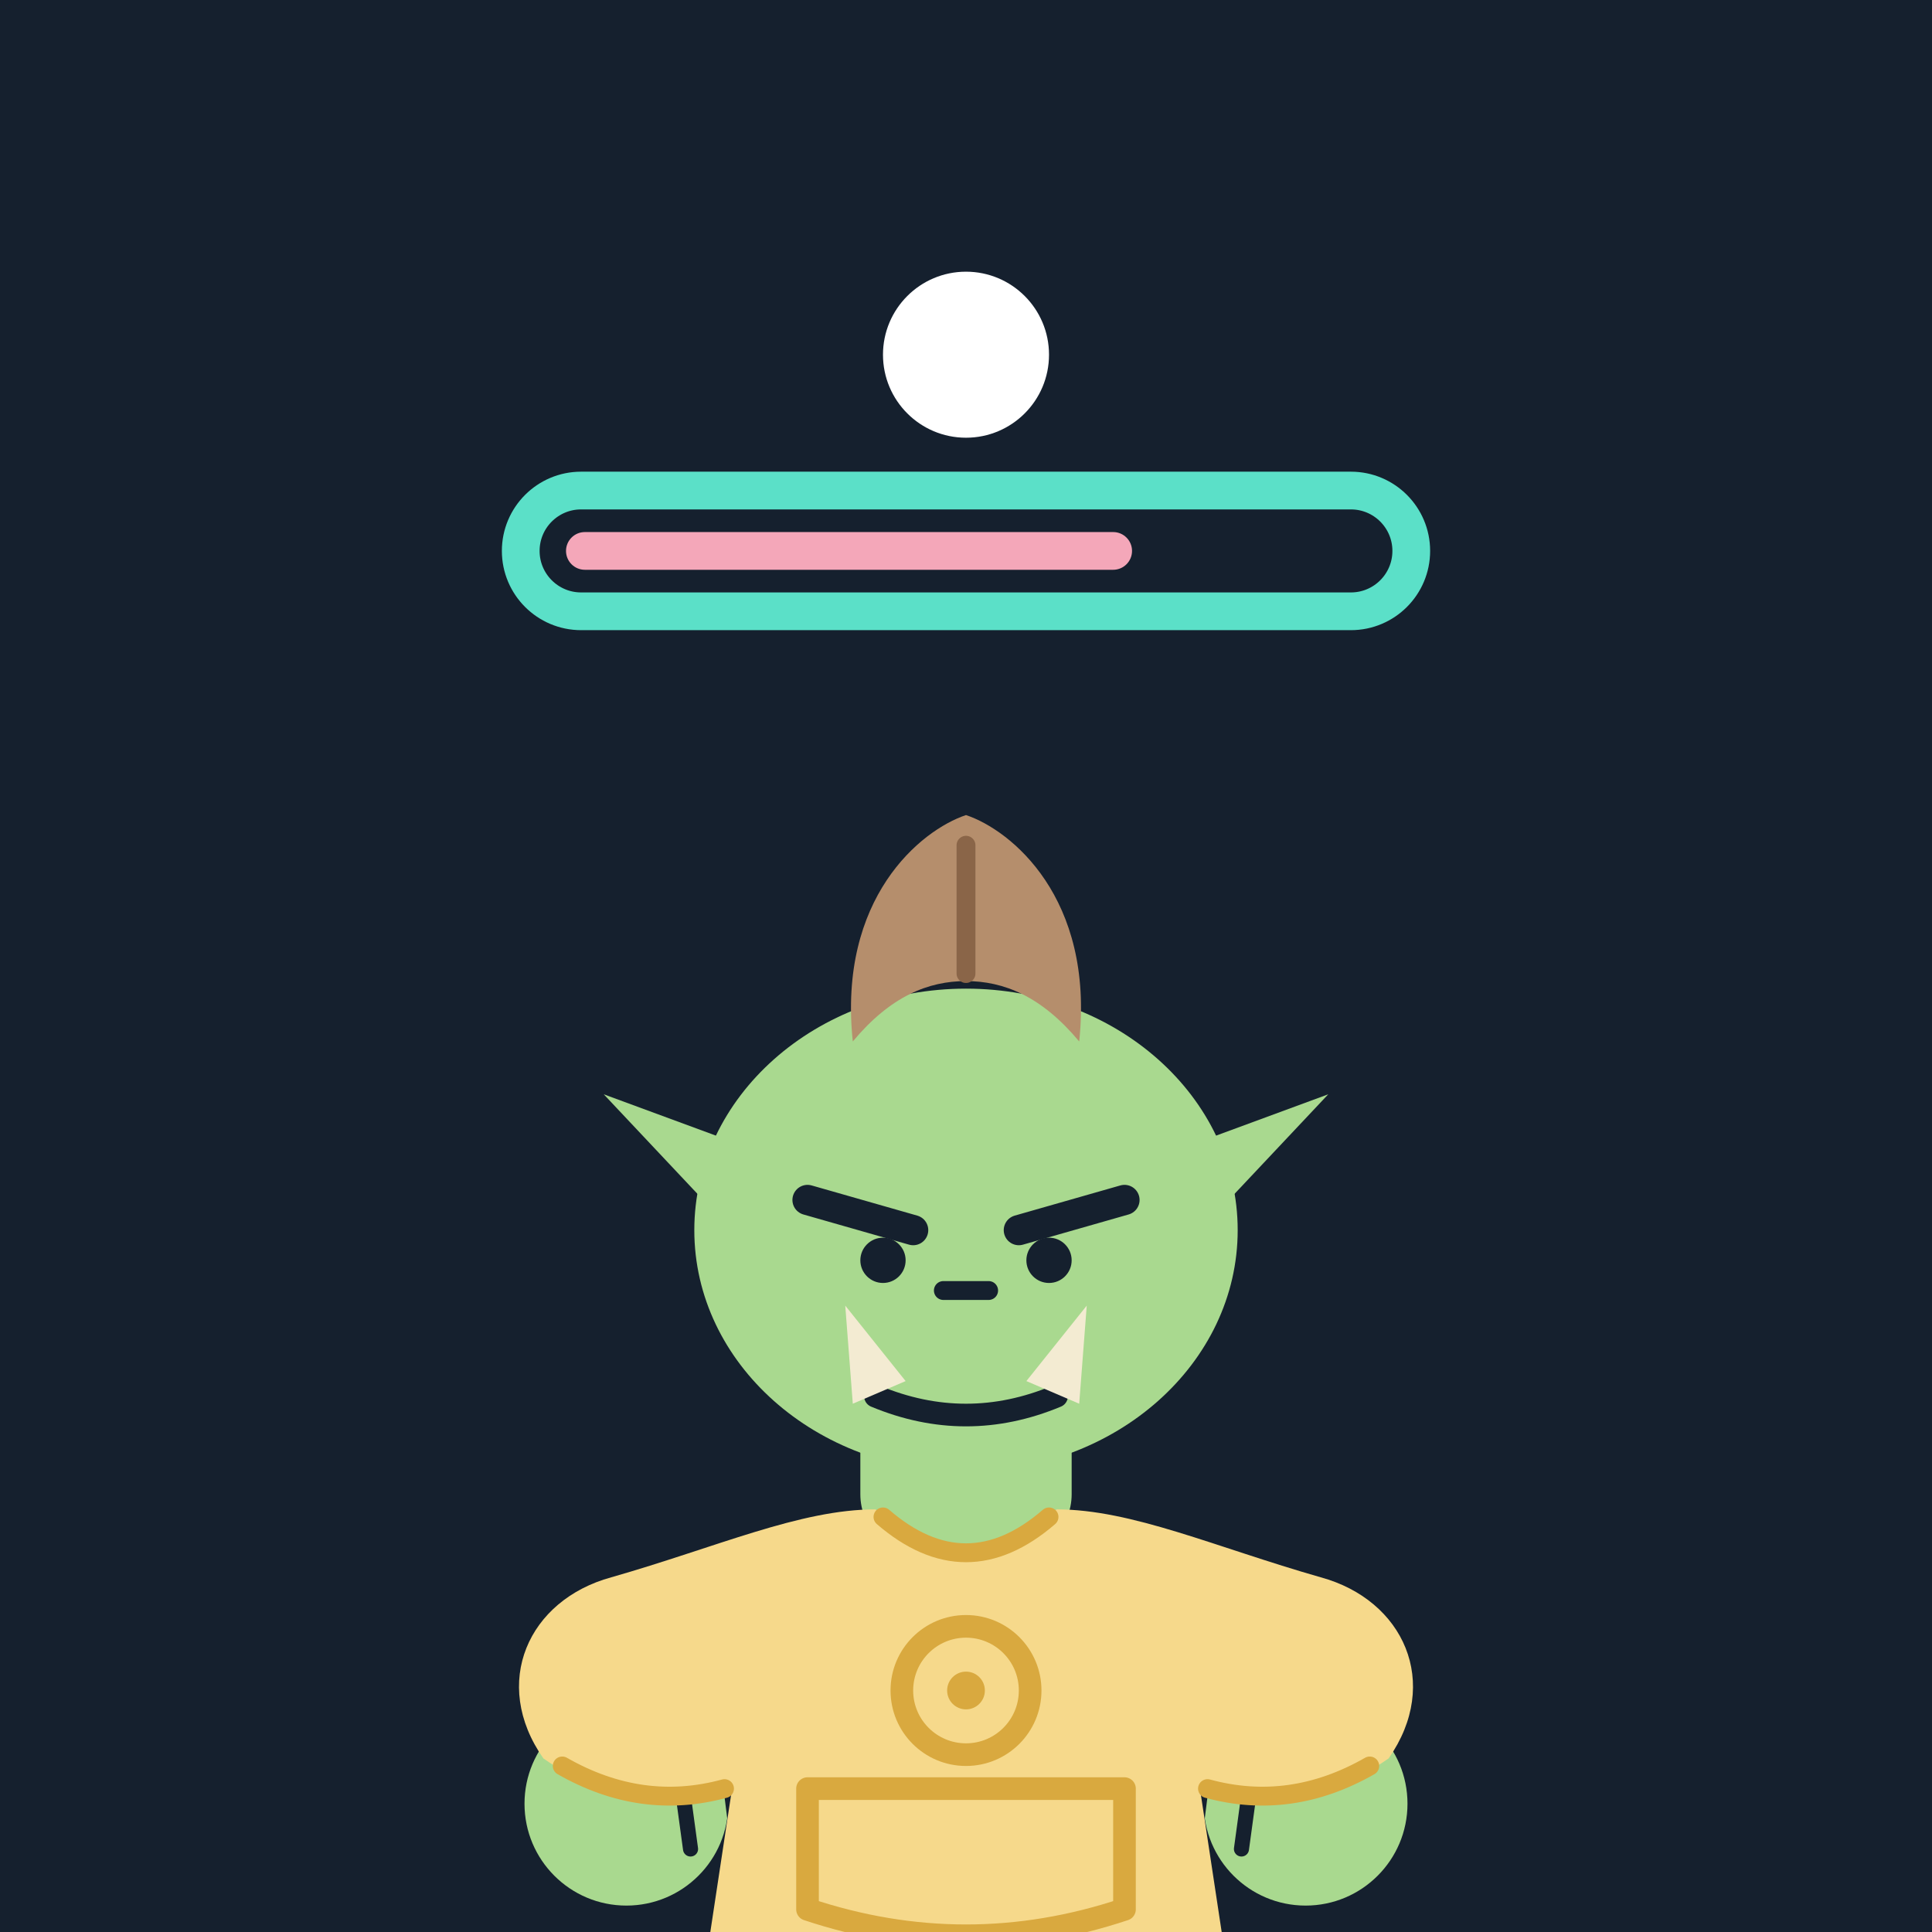
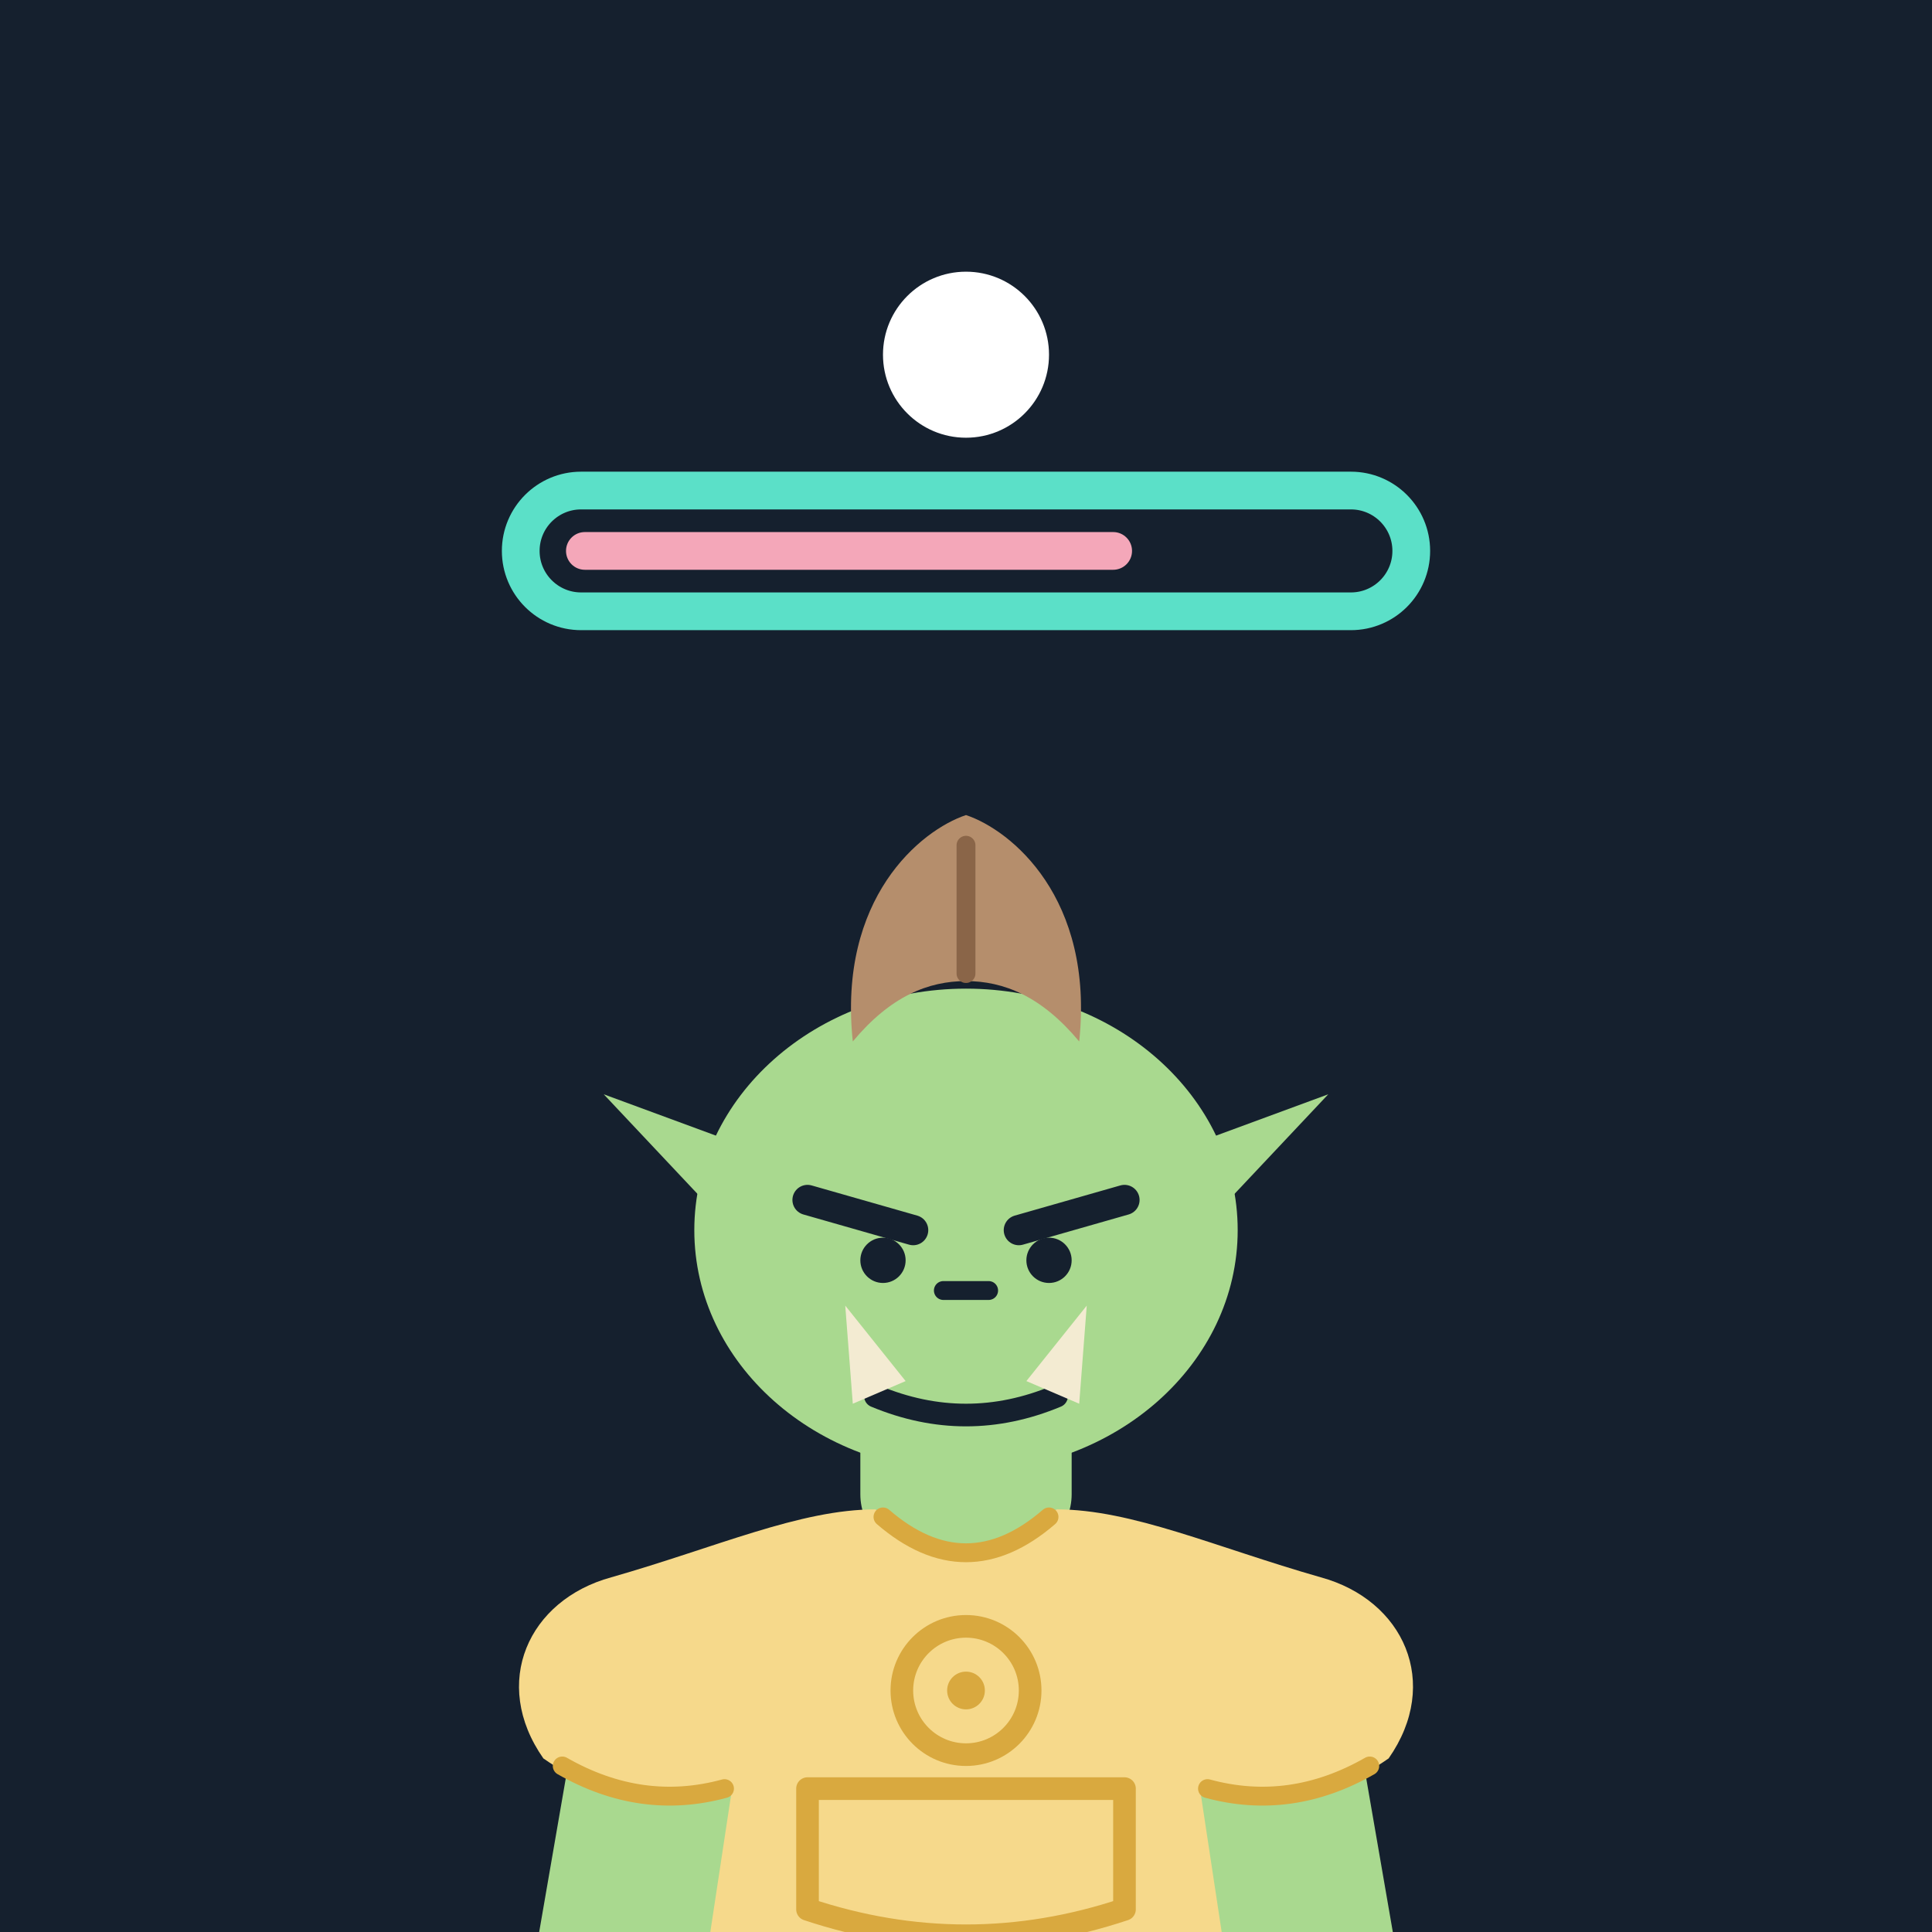
<svg xmlns="http://www.w3.org/2000/svg" viewBox="0 0 512 512" width="512" height="512">
  <rect x="0" y="0" width="512" height="512" fill="#15202E" />
  <circle cx="256" cy="94" r="22" fill="#FFFFFF" />
  <rect x="138" y="130" width="236" height="32" rx="16" fill="none" stroke="#5BE0C8" stroke-width="10" />
  <rect x="150" y="141" width="150" height="10" rx="5" fill="#F4A7B9" />
  <g transform="translate(0,28)">
    <rect x="228" y="340" width="56" height="44" rx="16" fill="#A9D98F" />
    <g fill="none" stroke="#A9D98F" stroke-width="46" stroke-linecap="round">
-       <path d="M 178 416 L 168 444" />
-       <path d="M 334 416 L 344 444" />
-     </g>
-     <g fill="#A9D98F">
-       <circle cx="166" cy="450" r="27" />
-       <circle cx="346" cy="450" r="27" />
-     </g>
-     <g fill="none" stroke="#15202E" stroke-width="4" stroke-linecap="round">
-       <path d="M 180 440 L 183 462 M 193 440 L 195 456" />
-       <path d="M 332 440 L 329 462 M 319 440 L 317 456" />
+       <path d="M 178 416 L 160 520" />
+       <path d="M 334 416 L 352 520" />
    </g>
    <path d="M 184 512 L 194 446 Q 170 456 144 438 C 130 418 140 396 162 390 C 190 382 212 372 232 372 Q 256 392 280 372 C 300 372 322 382 350 390 C 372 396 382 418 368 438 Q 342 456 318 446 L 328 512 Z" fill="#F6D98B" />
    <g fill="none" stroke="#D9A93F" stroke-width="5" stroke-linecap="round">
      <path d="M 149 440 Q 170 452 192 446" />
      <path d="M 363 440 Q 342 452 320 446" />
      <path d="M 234 374 Q 256 393 278 374" />
    </g>
    <path d="M 214 446 H 298 V 478 Q 256 492 214 478 Z" fill="none" stroke="#D9A93F" stroke-width="6" stroke-linejoin="round" />
    <circle cx="256" cy="420" r="17" fill="none" stroke="#D9A93F" stroke-width="6" />
    <circle cx="256" cy="420" r="5" fill="#D9A93F" />
    <g fill="#A9D98F">
      <path d="M 192 296 L 160 262 L 198 276 Z" />
      <path d="M 320 296 L 352 262 L 314 276 Z" />
    </g>
    <ellipse cx="256" cy="298" rx="72" ry="64" fill="#A9D98F" />
    <path d="M 226 248 C 222 210 244 192 256 188 C 268 192 290 210 286 248 C 276 236 266 232 256 232 C 246 232 236 236 226 248 Z" fill="#B58E6C" />
    <path d="M 256 196 V 230" fill="none" stroke="#8A6548" stroke-width="5" stroke-linecap="round" />
    <g fill="none" stroke="#15202E" stroke-linecap="round">
      <path d="M 214 290 L 242 298" stroke-width="8" />
      <path d="M 298 290 L 270 298" stroke-width="8" />
      <path d="M 250 314 H 262" stroke-width="5" />
      <path d="M 232 342 Q 256 352 280 342" stroke-width="6" />
    </g>
    <circle cx="234" cy="306" r="6" fill="#15202E" />
    <circle cx="278" cy="306" r="6" fill="#15202E" />
    <g fill="#F3EBD2">
      <path d="M 226 344 L 224 318 L 240 338 Z" />
      <path d="M 286 344 L 288 318 L 272 338 Z" />
    </g>
  </g>
</svg>
